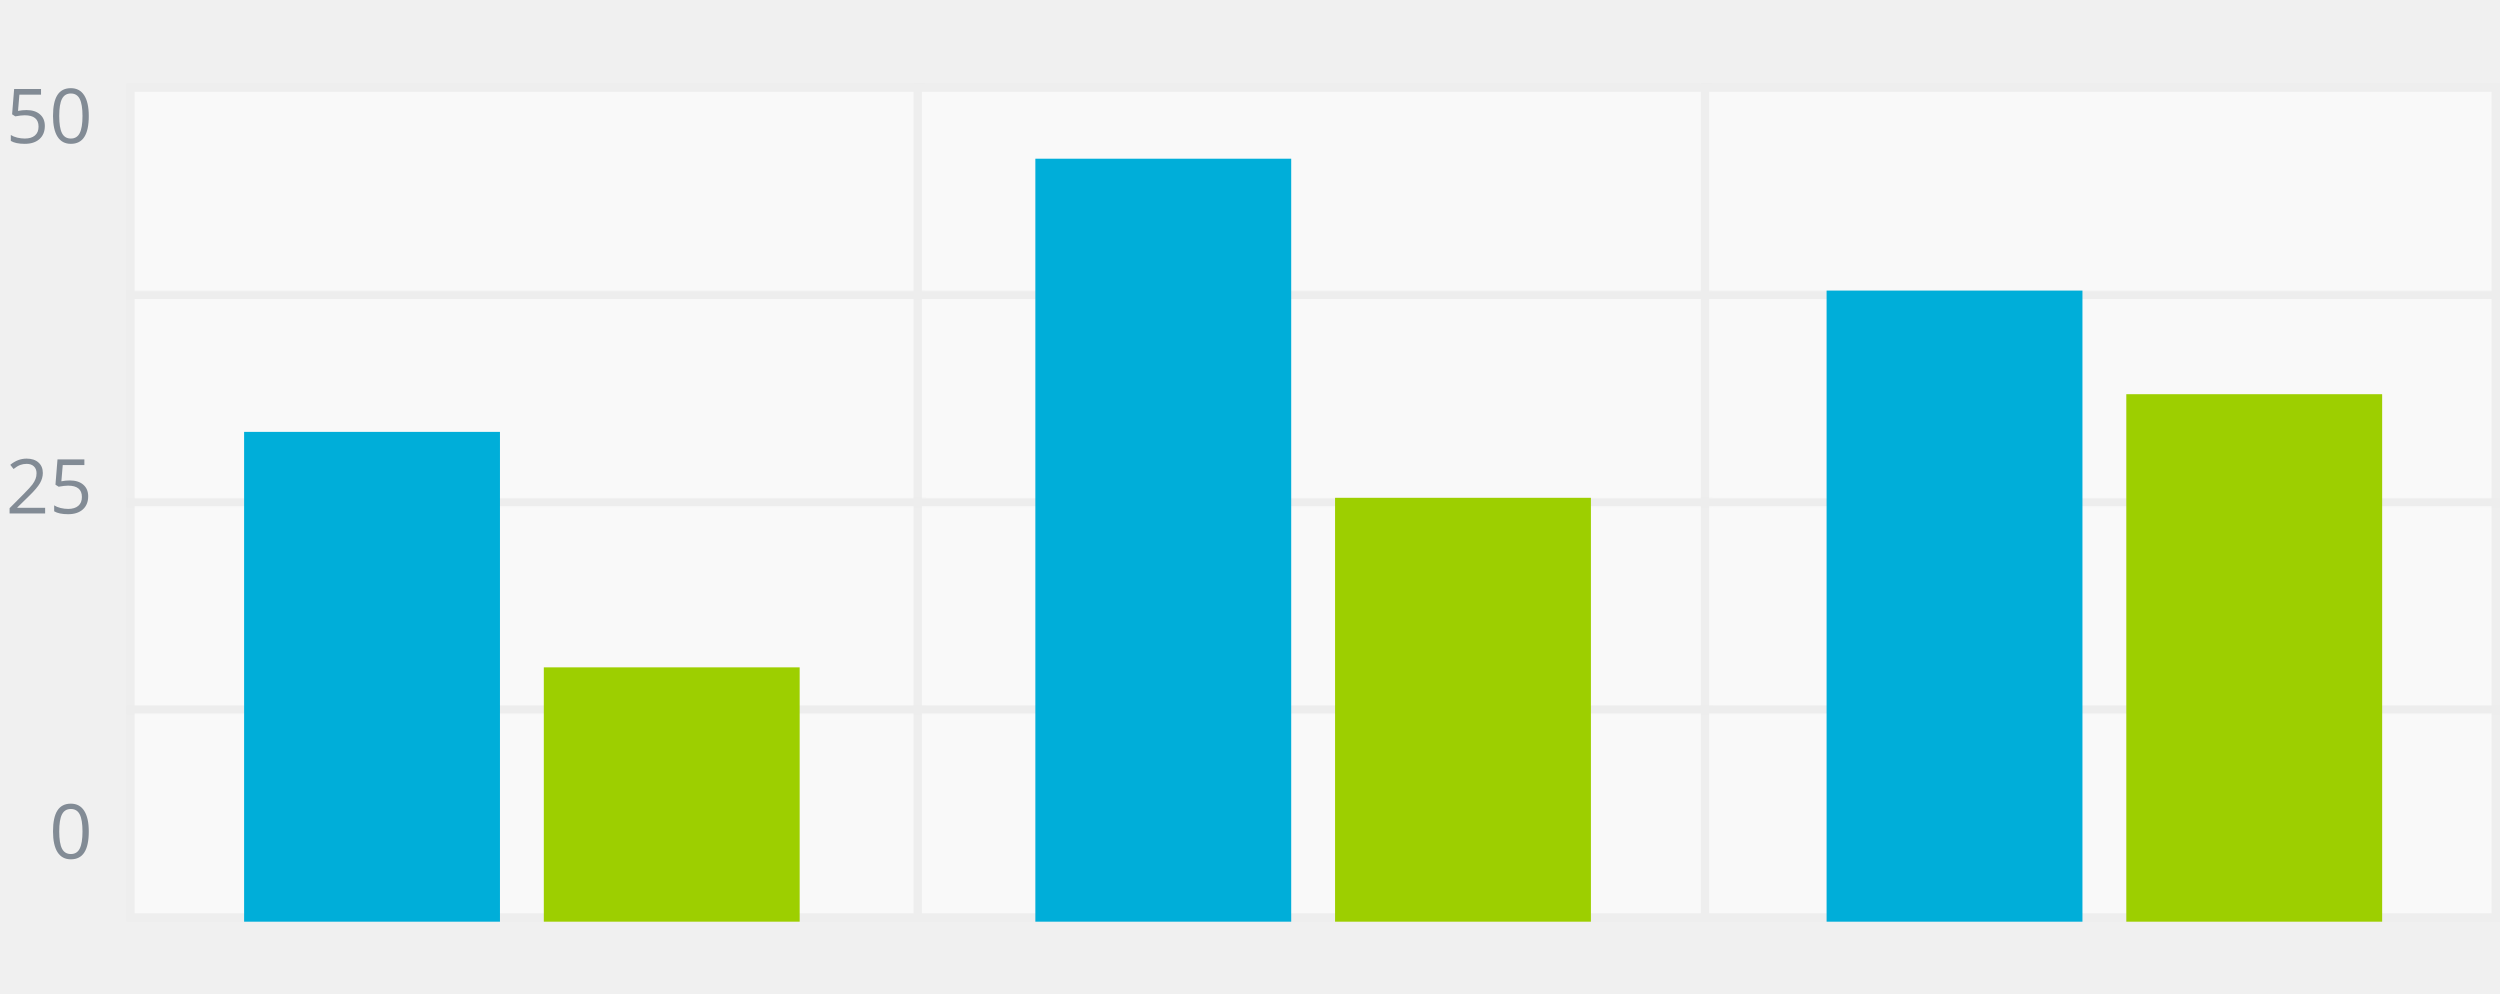
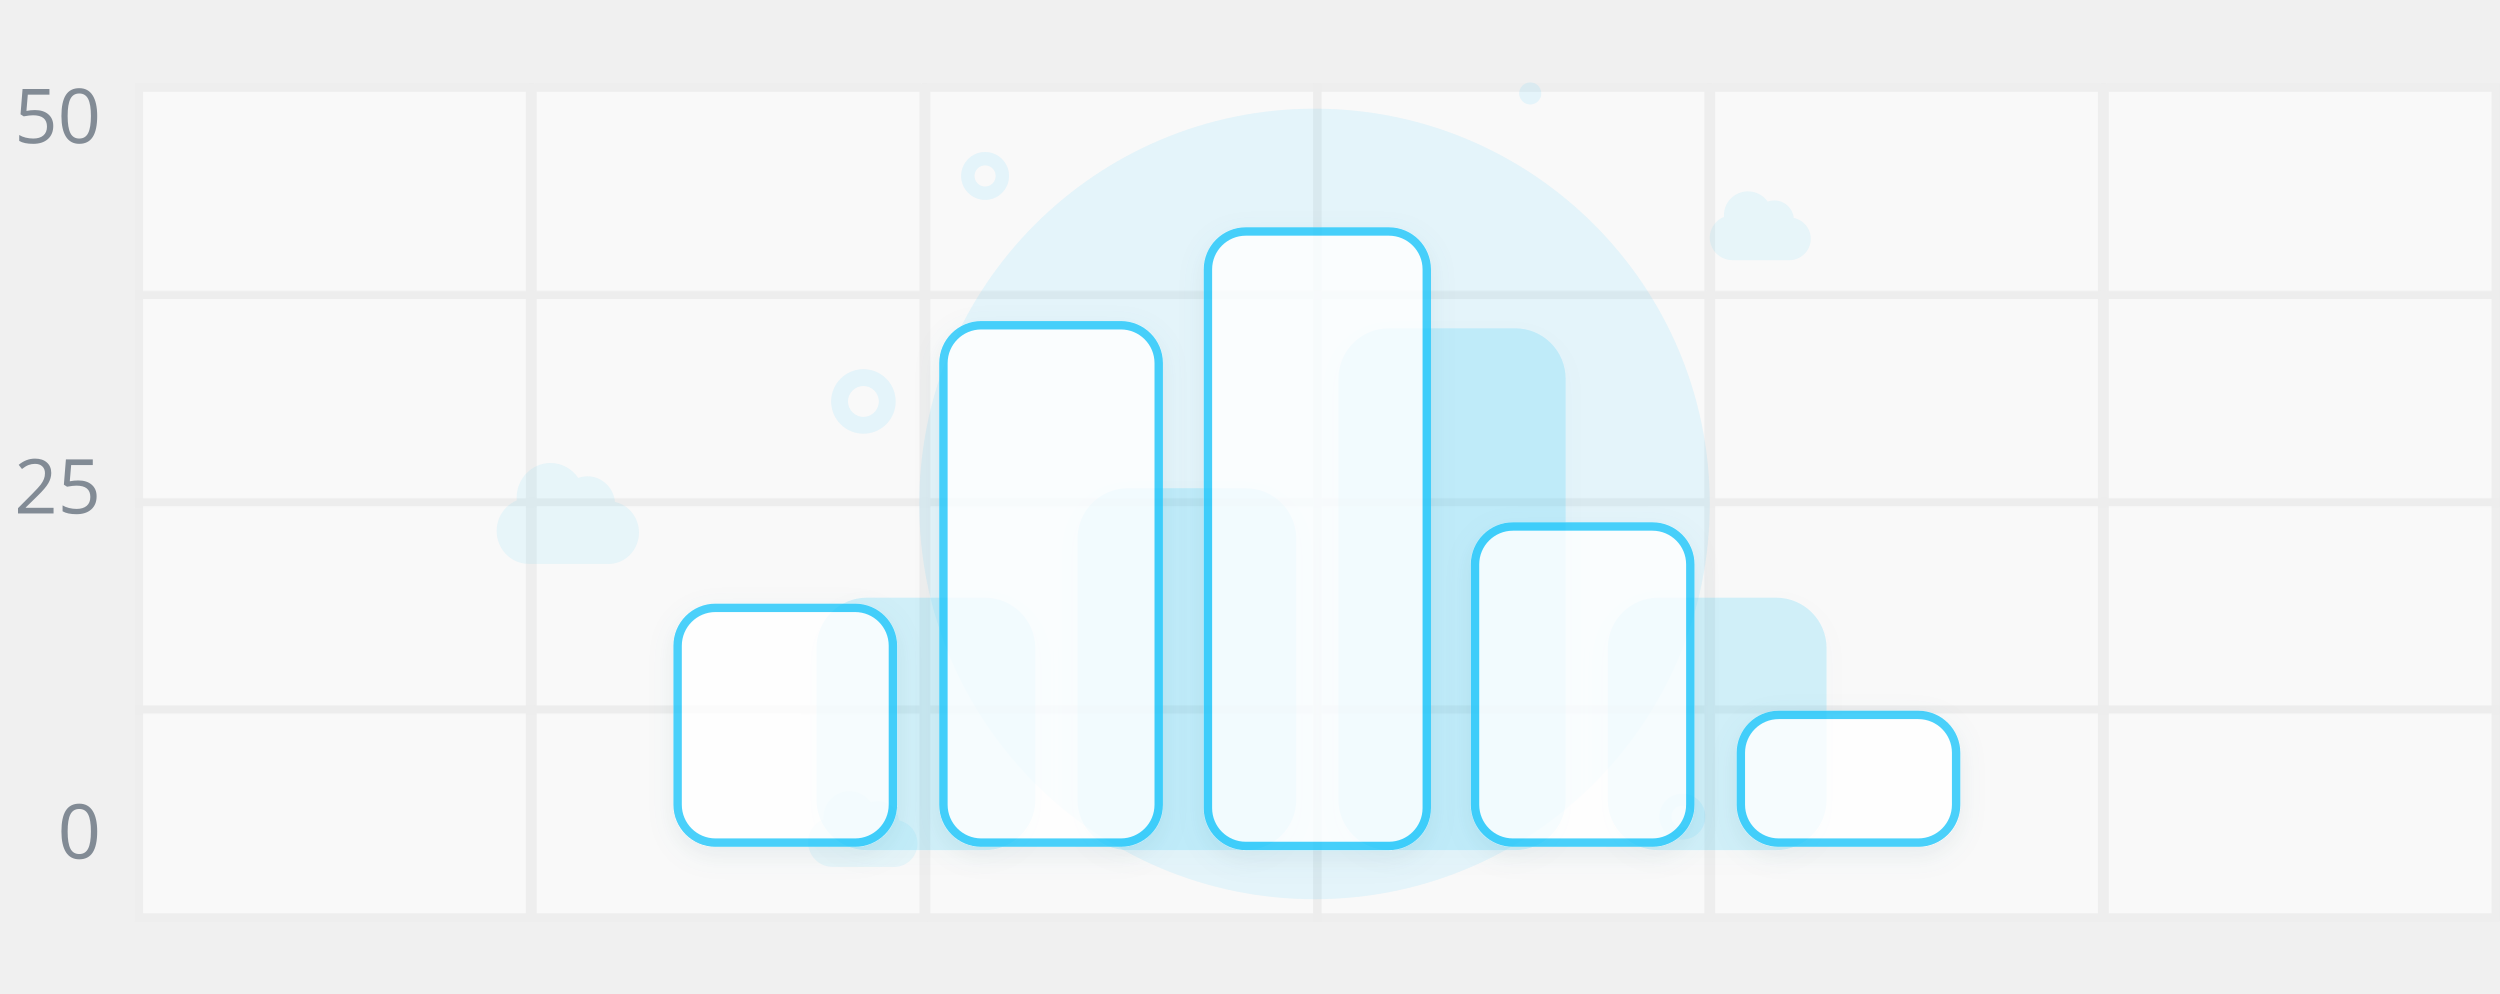
<svg xmlns="http://www.w3.org/2000/svg" width="297" height="118" viewBox="0 0 297 118" fill="none">
-   <g opacity="0.57">
-     <rect x="15.5" y="10.403" width="93.945" height="24.737" fill="white" stroke="#ECECEC" />
-     <rect x="109.028" y="10.403" width="93.945" height="24.737" fill="white" stroke="#ECECEC" />
-     <rect x="202.555" y="10.403" width="93.945" height="24.737" fill="white" stroke="#ECECEC" />
+   <g clip-path="url(#clip0_901_177331)">
+     <g opacity="0.57">
+       <rect x="16.5" y="10.403" width="46.472" height="24.737" fill="white" stroke="#ECECEC" />
+       <rect x="63.264" y="10.403" width="46.472" height="24.737" fill="white" stroke="#ECECEC" />
+       <rect x="110.028" y="10.403" width="46.472" height="24.737" fill="white" stroke="#ECECEC" />
+     </g>
+     <g opacity="0.57">
+       <rect x="16.5" y="35.022" width="46.472" height="24.737" fill="white" stroke="#ECECEC" />
+       <rect x="63.264" y="35.022" width="46.472" height="24.737" fill="white" stroke="#ECECEC" />
+       <rect x="110.028" y="35.022" width="46.472" height="24.737" fill="white" stroke="#ECECEC" />
+     </g>
+     <g opacity="0.57">
+       <rect x="16.5" y="59.64" width="46.472" height="24.737" fill="white" stroke="#ECECEC" />
+       <rect x="63.264" y="59.64" width="46.472" height="24.737" fill="white" stroke="#ECECEC" />
+       <rect x="110.028" y="59.64" width="46.472" height="24.737" fill="white" stroke="#ECECEC" />
+     </g>
+     <g opacity="0.57">
+       <rect x="16.5" y="84.258" width="46.472" height="24.737" fill="white" stroke="#ECECEC" />
+       <rect x="63.264" y="84.258" width="46.472" height="24.737" fill="white" stroke="#ECECEC" />
+       <rect x="110.028" y="84.258" width="46.472" height="24.737" fill="white" stroke="#ECECEC" />
+     </g>
+     <g opacity="0.57">
+       <rect x="156.5" y="10.403" width="46.472" height="24.737" fill="white" stroke="#ECECEC" />
+       <rect x="203.264" y="10.403" width="46.472" height="24.737" fill="white" stroke="#ECECEC" />
+       <rect x="250.027" y="10.403" width="46.472" height="24.737" fill="white" stroke="#ECECEC" />
+     </g>
+     <g opacity="0.57">
+       <rect x="156.5" y="35.022" width="46.472" height="24.737" fill="white" stroke="#ECECEC" />
+       <rect x="203.264" y="35.022" width="46.472" height="24.737" fill="white" stroke="#ECECEC" />
+       <rect x="250.027" y="35.022" width="46.472" height="24.737" fill="white" stroke="#ECECEC" />
+     </g>
+     <g opacity="0.57">
+       <rect x="156.5" y="59.64" width="46.472" height="24.737" fill="white" stroke="#ECECEC" />
+       <rect x="203.264" y="59.64" width="46.472" height="24.737" fill="white" stroke="#ECECEC" />
+       <rect x="250.027" y="59.64" width="46.472" height="24.737" fill="white" stroke="#ECECEC" />
+     </g>
+     <g opacity="0.57">
+       <rect x="156.5" y="84.258" width="46.472" height="24.737" fill="white" stroke="#ECECEC" />
+       <rect x="203.264" y="84.258" width="46.472" height="24.737" fill="white" stroke="#ECECEC" />
+       <rect x="250.027" y="84.258" width="46.472" height="24.737" fill="white" stroke="#ECECEC" />
+     </g>
+     <path d="M4.147 13.076C4.824 13.076 5.355 13.244 5.742 13.581C6.132 13.915 6.327 14.373 6.327 14.957C6.327 15.622 6.114 16.143 5.689 16.521C5.268 16.899 4.685 17.088 3.94 17.088C3.217 17.088 2.665 16.972 2.284 16.741V16.038C2.489 16.169 2.744 16.273 3.048 16.35C3.353 16.423 3.653 16.459 3.949 16.459C4.465 16.459 4.865 16.338 5.149 16.095C5.436 15.852 5.58 15.5 5.58 15.04C5.58 14.144 5.03 13.695 3.932 13.695C3.653 13.695 3.281 13.738 2.815 13.823L2.438 13.581L2.679 10.575H5.874V11.248H3.303L3.141 13.177C3.478 13.109 3.813 13.076 4.147 13.076ZM11.547 13.779C11.547 14.889 11.372 15.718 11.02 16.266C10.671 16.814 10.137 17.088 9.416 17.088C8.725 17.088 8.199 16.808 7.838 16.248C7.478 15.686 7.298 14.863 7.298 13.779C7.298 12.66 7.472 11.829 7.821 11.287C8.169 10.745 8.701 10.474 9.416 10.474C10.113 10.474 10.642 10.757 11.002 11.322C11.366 11.888 11.547 12.707 11.547 13.779ZM8.036 13.779C8.036 14.713 8.146 15.395 8.366 15.822C8.585 16.247 8.936 16.459 9.416 16.459C9.902 16.459 10.254 16.244 10.471 15.813C10.69 15.38 10.8 14.702 10.8 13.779C10.8 12.856 10.69 12.181 10.471 11.753C10.254 11.322 9.902 11.107 9.416 11.107C8.936 11.107 8.585 11.319 8.366 11.744C8.146 12.166 8.036 12.844 8.036 13.779Z" fill="#828B95" />
+     <path d="M6.362 61H2.139V60.372L3.831 58.671C4.346 58.149 4.686 57.777 4.85 57.555C5.014 57.332 5.137 57.115 5.219 56.904C5.301 56.693 5.342 56.466 5.342 56.223C5.342 55.88 5.238 55.609 5.03 55.41C4.822 55.208 4.534 55.107 4.165 55.107C3.898 55.107 3.645 55.151 3.404 55.239C3.167 55.327 2.902 55.486 2.609 55.718L2.222 55.221C2.814 54.729 3.458 54.483 4.156 54.483C4.759 54.483 5.232 54.638 5.575 54.949C5.918 55.256 6.089 55.671 6.089 56.192C6.089 56.6 5.975 57.002 5.747 57.401C5.518 57.799 5.09 58.303 4.463 58.913L3.057 60.288V60.323H6.362V61ZM9.297 57.076C9.974 57.076 10.506 57.244 10.893 57.581C11.282 57.915 11.477 58.373 11.477 58.956C11.477 59.622 11.265 60.143 10.84 60.521C10.418 60.899 9.835 61.088 9.091 61.088C8.367 61.088 7.815 60.972 7.434 60.741V60.038C7.639 60.169 7.894 60.273 8.199 60.35C8.503 60.423 8.804 60.459 9.1 60.459C9.615 60.459 10.015 60.338 10.299 60.095C10.586 59.852 10.73 59.5 10.73 59.04C10.73 58.144 10.181 57.695 9.082 57.695C8.804 57.695 8.432 57.738 7.966 57.823L7.588 57.581L7.83 54.575H11.024V55.248H8.454L8.291 57.177C8.628 57.109 8.963 57.076 9.297 57.076Z" fill="#828B95" />
+     <path d="M11.547 98.779C11.547 99.889 11.372 100.718 11.02 101.266C10.671 101.814 10.137 102.088 9.416 102.088C8.725 102.088 8.199 101.808 7.838 101.249C7.478 100.686 7.298 99.863 7.298 98.779C7.298 97.66 7.472 96.829 7.821 96.287C8.169 95.745 8.701 95.474 9.416 95.474C10.113 95.474 10.642 95.757 11.002 96.322C11.366 96.888 11.547 97.707 11.547 98.779ZM8.036 98.779C8.036 99.713 8.146 100.395 8.366 100.822C8.585 101.247 8.936 101.459 9.416 101.459C9.902 101.459 10.254 101.244 10.471 100.813C10.69 100.38 10.8 99.702 10.8 98.779C10.8 97.856 10.69 97.181 10.471 96.753C10.254 96.322 9.902 96.107 9.416 96.107C8.936 96.107 8.585 96.319 8.366 96.744C8.146 97.166 8.036 97.844 8.036 98.779Z" fill="#828B95" />
+     <path fill-rule="evenodd" clip-rule="evenodd" d="M102.574 51.525C104.69 51.525 106.406 49.809 106.406 47.692C106.406 45.576 104.69 43.86 102.574 43.86C100.457 43.86 98.742 45.576 98.742 47.692C98.742 49.809 100.457 51.525 102.574 51.525ZM102.574 49.525C103.586 49.525 104.406 48.704 104.406 47.693C104.406 46.681 103.586 45.86 102.574 45.86C101.562 45.86 100.742 46.681 100.742 47.693C100.742 48.704 101.562 49.525 102.574 49.525Z" fill="url(#paint0_linear_901_177331)" fill-opacity="0.1" />
+     <path fill-rule="evenodd" clip-rule="evenodd" d="M117.028 23.748C118.6 23.748 119.873 22.474 119.873 20.903C119.873 19.331 118.6 18.058 117.028 18.058C115.457 18.058 114.183 19.331 114.183 20.903C114.183 22.474 115.457 23.748 117.028 23.748ZM117.028 22.162C117.723 22.162 118.287 21.598 118.287 20.903C118.287 20.208 117.723 19.644 117.028 19.644C116.333 19.644 115.769 20.208 115.769 20.903C115.769 21.598 116.333 22.162 117.028 22.162Z" fill="url(#paint1_linear_901_177331)" fill-opacity="0.1" />
+     <path d="M183.104 11.099C183.104 11.823 182.516 12.411 181.791 12.411C181.067 12.411 180.479 11.823 180.479 11.099C180.479 10.374 181.067 9.786 181.791 9.786C182.516 9.786 183.104 10.374 183.104 11.099Z" fill="url(#paint2_linear_901_177331)" fill-opacity="0.1" />
+     <path fill-rule="evenodd" clip-rule="evenodd" d="M199.866 99.744C201.373 99.744 202.595 98.522 202.595 97.015C202.595 95.509 201.373 94.287 199.866 94.287C198.36 94.287 197.138 95.509 197.138 97.015C197.138 98.522 198.36 99.744 199.866 99.744ZM199.866 98.324C200.589 98.324 201.175 97.738 201.175 97.015C201.175 96.293 200.589 95.707 199.866 95.707C199.144 95.707 198.558 96.293 198.558 97.015C198.558 97.738 199.144 98.324 199.866 98.324Z" fill="url(#paint3_linear_901_177331)" fill-opacity="0.1" />
+     <circle cx="156.163" cy="59.868" r="46.957" fill="url(#paint4_linear_901_177331)" fill-opacity="0.1" />
+     <path opacity="0.08" fill-rule="evenodd" clip-rule="evenodd" d="M106.047 102.995H99.036C98.976 102.995 98.917 102.993 98.858 102.989C97.273 102.953 96 101.654 96 100.057C96.001 99.278 96.309 98.532 96.859 97.982C97.14 97.7 97.473 97.481 97.835 97.335C97.829 97.256 97.826 97.176 97.826 97.095C97.827 96.274 98.153 95.486 98.733 94.906C99.312 94.325 100.098 93.999 100.917 94C101.967 94.001 102.893 94.527 103.45 95.331C103.715 95.237 103.999 95.186 104.296 95.186C105.606 95.187 106.682 96.188 106.807 97.469C108.062 97.743 109.001 98.864 109 100.205C108.999 101.749 107.749 103.001 106.208 103C106.154 103 106.1 102.998 106.047 102.995V102.995Z" fill="#1EC6FA" />
+     <path opacity="0.08" fill-rule="evenodd" clip-rule="evenodd" d="M72.071 66.996H62.95C62.872 66.996 62.795 66.994 62.718 66.988C60.657 66.939 59 65.207 59 63.077C59.001 62.039 59.403 61.044 60.117 60.31C60.483 59.934 60.917 59.642 61.388 59.448C61.38 59.342 61.376 59.235 61.376 59.128C61.377 58.032 61.801 56.982 62.555 56.208C63.309 55.434 64.332 54.999 65.397 55C66.763 55.002 67.968 55.703 68.693 56.774C69.037 56.649 69.407 56.581 69.793 56.581C71.497 56.583 72.897 57.919 73.059 59.626C74.692 59.992 75.914 61.487 75.913 63.275C75.911 65.335 74.285 67.004 72.281 67.003C72.21 67.003 72.141 67.001 72.071 66.996V66.996Z" fill="#1EC6FA" />
+     <path opacity="0.08" fill-rule="evenodd" clip-rule="evenodd" d="M212.395 30.912H205.922C205.867 30.912 205.812 30.91 205.757 30.906C204.294 30.873 203.119 29.692 203.119 28.24C203.119 27.532 203.404 26.853 203.911 26.353C204.171 26.096 204.479 25.898 204.813 25.765C204.808 25.693 204.805 25.62 204.805 25.547C204.805 24.8 205.106 24.084 205.642 23.556C206.177 23.028 206.902 22.732 207.659 22.732C208.628 22.734 209.483 23.212 209.997 23.942C210.241 23.857 210.504 23.81 210.778 23.811C211.988 23.812 212.981 24.722 213.096 25.887C214.255 26.136 215.122 27.155 215.121 28.374C215.12 29.779 213.966 30.917 212.544 30.916C212.494 30.916 212.444 30.915 212.395 30.912V30.912Z" fill="#1EC6FA" />
+     <g opacity="0.2">
+       <g filter="url(#filter0_d_901_177331)">
+         <path d="M134 101C130.686 101 128 98.314 128 95L128 64C128 60.686 130.686 58 134 58L148 58C151.314 58 154 60.686 154 64L154 95C154 98.314 151.314 101 148 101L134 101Z" fill="#2FC6F6" />
+       </g>
+       <g filter="url(#filter1_d_901_177331)">
+         <path d="M165 101C161.686 101 159 98.314 159 95L159 45C159 41.686 161.686 39 165 39L180 39C183.314 39 186 41.686 186 45L186 95C186 98.314 183.314 101 180 101L165 101Z" fill="#2FC6F6" />
+       </g>
+       <g filter="url(#filter2_d_901_177331)">
+         <path d="M197 101C193.686 101 191 98.314 191 95L191 77C191 73.686 193.686 71 197 71L211 71C214.314 71 217 73.686 217 77L217 95C217 98.314 214.314 101 211 101L197 101Z" fill="#2FC6F6" />
+       </g>
+       <g filter="url(#filter3_d_901_177331)">
+         <path d="M103 101C99.686 101 97 98.314 97 95L97 77C97 73.686 99.686 71 103 71L117 71C120.314 71 123 73.686 123 77L123 95C123 98.314 120.314 101 117 101L103 101Z" fill="#2FC6F6" />
+       </g>
+     </g>
+     <g opacity="0.8" filter="url(#filter4_d_901_177331)">
+       <path d="M116.578 100.604C113.816 100.604 111.578 98.365 111.578 95.603L111.578 43.139C111.578 40.378 113.816 38.139 116.578 38.139L133.156 38.139C135.917 38.139 138.156 40.378 138.156 43.139L138.156 95.603C138.156 98.365 135.917 100.604 133.156 100.604L116.578 100.604Z" fill="white" />
+       <path d="M112.078 95.603L112.078 43.139C112.078 40.654 114.093 38.639 116.578 38.639L133.156 38.639C135.641 38.639 137.656 40.654 137.656 43.139L137.656 95.603C137.656 98.089 135.641 100.104 133.156 100.104L116.578 100.104C114.093 100.104 112.078 98.089 112.078 95.603Z" stroke="#1EC6FA" />
+     </g>
+     <g opacity="0.8" filter="url(#filter5_d_901_177331)">
+       <path d="M85 100.604C82.239 100.604 80 98.365 80 95.603L80 76.712C80 73.951 82.239 71.712 85 71.712L101.578 71.712C104.339 71.712 106.578 73.951 106.578 76.712L106.578 95.603C106.578 98.365 104.339 100.604 101.578 100.604L85 100.604Z" fill="white" />
+       <path d="M80.5 95.603L80.5 76.712C80.5 74.227 82.515 72.212 85 72.212L101.578 72.212C104.063 72.212 106.078 74.227 106.078 76.712L106.078 95.603C106.078 98.089 104.063 100.104 101.578 100.104L85 100.104C82.515 100.104 80.5 98.089 80.5 95.603Z" stroke="#1EC6FA" />
+     </g>
+     <g opacity="0.8" filter="url(#filter6_d_901_177331)">
+       <path d="M148 101C145.239 101 143 98.761 143 96L143 32C143 29.239 145.239 27 148 27L165 27C167.761 27 170 29.239 170 32L170 96C170 98.761 167.761 101 165 101L148 101Z" fill="white" />
+       <path d="M143.5 96L143.5 32C143.5 29.515 145.515 27.5 148 27.5L165 27.5C167.485 27.5 169.5 29.515 169.5 32L169.5 96C169.5 98.485 167.485 100.5 165 100.5L148 100.5C145.515 100.5 143.5 98.485 143.5 96Z" stroke="#1EC6FA" />
+     </g>
+     <g opacity="0.8" filter="url(#filter7_d_901_177331)">
+       <path d="M179.733 100.604C176.972 100.604 174.733 98.365 174.733 95.603L174.733 67.047C174.733 64.286 176.972 62.047 179.733 62.047L196.311 62.047C199.073 62.047 201.311 64.286 201.311 67.047L201.311 95.603C201.311 98.365 199.073 100.604 196.311 100.604L179.733 100.604Z" fill="white" />
+       <path d="M175.233 95.603L175.233 67.047C175.233 64.562 177.248 62.547 179.733 62.547L196.311 62.547C198.796 62.547 200.811 64.562 200.811 67.047L200.811 95.603C200.811 98.089 198.796 100.104 196.311 100.104L179.733 100.104C177.248 100.104 175.233 98.089 175.233 95.603Z" stroke="#1EC6FA" />
+     </g>
+     <g opacity="0.8" filter="url(#filter8_d_901_177331)">
+       <path d="M211.312 100.604C208.55 100.604 206.312 98.365 206.312 95.603L206.312 89.429C206.312 86.668 208.55 84.429 211.312 84.429L227.889 84.429C230.651 84.429 232.889 86.668 232.889 89.429L232.889 95.603C232.889 98.365 230.651 100.604 227.889 100.604L211.312 100.604Z" fill="white" />
+       <path d="M206.812 95.603L206.812 89.429C206.812 86.944 208.826 84.929 211.312 84.929L227.889 84.929C230.375 84.929 232.389 86.944 232.389 89.429L232.389 95.603C232.389 98.089 230.375 100.104 227.889 100.104L211.312 100.104C208.826 100.104 206.812 98.089 206.812 95.603Z" stroke="#1EC6FA" />
+     </g>
  </g>
-   <g opacity="0.57">
-     <rect x="15.5" y="35.022" width="93.945" height="24.737" fill="white" stroke="#ECECEC" />
-     <rect x="109.028" y="35.022" width="93.945" height="24.737" fill="white" stroke="#ECECEC" />
-     <rect x="202.555" y="35.022" width="93.945" height="24.737" fill="white" stroke="#ECECEC" />
-   </g>
-   <g opacity="0.57">
-     <rect x="15.5" y="59.64" width="93.945" height="24.737" fill="white" stroke="#ECECEC" />
-     <rect x="109.028" y="59.64" width="93.945" height="24.737" fill="white" stroke="#ECECEC" />
-     <rect x="202.555" y="59.64" width="93.945" height="24.737" fill="white" stroke="#ECECEC" />
-   </g>
-   <g opacity="0.57">
-     <rect x="15.5" y="84.258" width="93.945" height="24.737" fill="white" stroke="#ECECEC" />
-     <rect x="109.028" y="84.258" width="93.945" height="24.737" fill="white" stroke="#ECECEC" />
-     <rect x="202.555" y="84.258" width="93.945" height="24.737" fill="white" stroke="#ECECEC" />
-   </g>
-   <rect x="29" y="51.307" width="30.395" height="58.189" fill="#00AED9" />
-   <rect x="64.605" y="79.282" width="30.395" height="30.213" fill="#9DCF00" />
-   <rect x="123" y="18.855" width="30.395" height="90.64" fill="#00AED9" />
-   <rect x="158.605" y="59.14" width="30.395" height="50.356" fill="#9DCF00" />
-   <rect x="217" y="34.522" width="30.395" height="74.974" fill="#00AED9" />
-   <rect x="252.605" y="46.831" width="30.395" height="62.665" fill="#9DCF00" />
-   <path d="M3.147 13.076C3.824 13.076 4.355 13.244 4.742 13.581C5.132 13.915 5.327 14.373 5.327 14.957C5.327 15.622 5.114 16.143 4.689 16.521C4.268 16.899 3.685 17.088 2.94 17.088C2.217 17.088 1.665 16.972 1.284 16.741V16.038C1.489 16.169 1.744 16.273 2.048 16.35C2.353 16.423 2.653 16.459 2.949 16.459C3.465 16.459 3.865 16.338 4.149 16.095C4.436 15.852 4.58 15.5 4.58 15.04C4.58 14.144 4.03 13.695 2.932 13.695C2.653 13.695 2.281 13.738 1.815 13.823L1.438 13.581L1.679 10.575H4.874V11.248H2.303L2.141 13.177C2.478 13.109 2.813 13.076 3.147 13.076ZM10.547 13.779C10.547 14.889 10.372 15.718 10.02 16.266C9.671 16.814 9.137 17.088 8.416 17.088C7.725 17.088 7.199 16.808 6.838 16.248C6.478 15.686 6.298 14.863 6.298 13.779C6.298 12.66 6.472 11.829 6.821 11.287C7.169 10.745 7.701 10.474 8.416 10.474C9.113 10.474 9.642 10.757 10.002 11.322C10.366 11.888 10.547 12.707 10.547 13.779ZM7.036 13.779C7.036 14.713 7.146 15.395 7.366 15.822C7.585 16.247 7.936 16.459 8.416 16.459C8.902 16.459 9.254 16.244 9.471 15.813C9.69 15.38 9.8 14.702 9.8 13.779C9.8 12.856 9.69 12.181 9.471 11.753C9.254 11.322 8.902 11.107 8.416 11.107C7.936 11.107 7.585 11.319 7.366 11.744C7.146 12.166 7.036 12.844 7.036 13.779Z" fill="#828B95" />
-   <path d="M5.362 61H1.139V60.372L2.831 58.671C3.346 58.149 3.686 57.777 3.85 57.555C4.014 57.332 4.137 57.115 4.219 56.904C4.301 56.693 4.342 56.466 4.342 56.223C4.342 55.88 4.238 55.609 4.03 55.41C3.822 55.208 3.534 55.107 3.165 55.107C2.898 55.107 2.645 55.151 2.404 55.239C2.167 55.327 1.902 55.486 1.609 55.718L1.222 55.221C1.814 54.729 2.458 54.483 3.156 54.483C3.759 54.483 4.232 54.638 4.575 54.949C4.918 55.256 5.089 55.671 5.089 56.192C5.089 56.6 4.975 57.002 4.747 57.401C4.518 57.799 4.09 58.303 3.463 58.913L2.057 60.288V60.323H5.362V61ZM8.297 57.076C8.974 57.076 9.506 57.244 9.893 57.581C10.282 57.915 10.477 58.373 10.477 58.956C10.477 59.622 10.265 60.143 9.84 60.521C9.418 60.899 8.835 61.088 8.091 61.088C7.367 61.088 6.815 60.972 6.434 60.741V60.038C6.639 60.169 6.894 60.273 7.199 60.35C7.503 60.423 7.804 60.459 8.1 60.459C8.615 60.459 9.015 60.338 9.299 60.095C9.586 59.852 9.73 59.5 9.73 59.04C9.73 58.144 9.181 57.695 8.082 57.695C7.804 57.695 7.432 57.738 6.966 57.823L6.588 57.581L6.83 54.575H10.024V55.248H7.454L7.291 57.177C7.628 57.109 7.963 57.076 8.297 57.076Z" fill="#828B95" />
-   <path d="M10.547 98.779C10.547 99.889 10.372 100.718 10.02 101.266C9.671 101.814 9.137 102.088 8.416 102.088C7.725 102.088 7.199 101.808 6.838 101.249C6.478 100.686 6.298 99.863 6.298 98.779C6.298 97.66 6.472 96.829 6.821 96.287C7.169 95.745 7.701 95.474 8.416 95.474C9.113 95.474 9.642 95.757 10.002 96.322C10.366 96.888 10.547 97.707 10.547 98.779ZM7.036 98.779C7.036 99.713 7.146 100.395 7.366 100.822C7.585 101.247 7.936 101.459 8.416 101.459C8.902 101.459 9.254 101.244 9.471 100.813C9.69 100.38 9.8 99.702 9.8 98.779C9.8 97.856 9.69 97.181 9.471 96.753C9.254 96.322 8.902 96.107 8.416 96.107C7.936 96.107 7.585 96.319 7.366 96.744C7.146 97.166 7.036 97.844 7.036 98.779Z" fill="#828B95" />
+   <defs>
+     <filter id="filter0_d_901_177331" x="125" y="56" width="32" height="49" filterUnits="userSpaceOnUse" color-interpolation-filters="sRGB">
+       <feFlood flood-opacity="0" result="BackgroundImageFix" />
+       <feColorMatrix in="SourceAlpha" type="matrix" values="0 0 0 0 0 0 0 0 0 0 0 0 0 0 0 0 0 0 127 0" result="hardAlpha" />
+       <feOffset dy="1" />
+       <feGaussianBlur stdDeviation="1.5" />
+       <feComposite in2="hardAlpha" operator="out" />
+       <feColorMatrix type="matrix" values="0 0 0 0 0 0 0 0 0 0.294 0 0 0 0 0.388 0 0 0 0.09 0" />
+       <feBlend mode="normal" in2="BackgroundImageFix" result="effect1_dropShadow_901_177331" />
+       <feBlend mode="normal" in="SourceGraphic" in2="effect1_dropShadow_901_177331" result="shape" />
+     </filter>
+     <filter id="filter1_d_901_177331" x="156" y="37" width="33" height="68" filterUnits="userSpaceOnUse" color-interpolation-filters="sRGB">
+       <feFlood flood-opacity="0" result="BackgroundImageFix" />
+       <feColorMatrix in="SourceAlpha" type="matrix" values="0 0 0 0 0 0 0 0 0 0 0 0 0 0 0 0 0 0 127 0" result="hardAlpha" />
+       <feOffset dy="1" />
+       <feGaussianBlur stdDeviation="1.5" />
+       <feComposite in2="hardAlpha" operator="out" />
+       <feColorMatrix type="matrix" values="0 0 0 0 0 0 0 0 0 0.294 0 0 0 0 0.388 0 0 0 0.09 0" />
+       <feBlend mode="normal" in2="BackgroundImageFix" result="effect1_dropShadow_901_177331" />
+       <feBlend mode="normal" in="SourceGraphic" in2="effect1_dropShadow_901_177331" result="shape" />
+     </filter>
+     <filter id="filter2_d_901_177331" x="188" y="69" width="32" height="36" filterUnits="userSpaceOnUse" color-interpolation-filters="sRGB">
+       <feFlood flood-opacity="0" result="BackgroundImageFix" />
+       <feColorMatrix in="SourceAlpha" type="matrix" values="0 0 0 0 0 0 0 0 0 0 0 0 0 0 0 0 0 0 127 0" result="hardAlpha" />
+       <feOffset dy="1" />
+       <feGaussianBlur stdDeviation="1.5" />
+       <feComposite in2="hardAlpha" operator="out" />
+       <feColorMatrix type="matrix" values="0 0 0 0 0 0 0 0 0 0.294 0 0 0 0 0.388 0 0 0 0.09 0" />
+       <feBlend mode="normal" in2="BackgroundImageFix" result="effect1_dropShadow_901_177331" />
+       <feBlend mode="normal" in="SourceGraphic" in2="effect1_dropShadow_901_177331" result="shape" />
+     </filter>
+     <filter id="filter3_d_901_177331" x="94" y="69" width="32" height="36" filterUnits="userSpaceOnUse" color-interpolation-filters="sRGB">
+       <feFlood flood-opacity="0" result="BackgroundImageFix" />
+       <feColorMatrix in="SourceAlpha" type="matrix" values="0 0 0 0 0 0 0 0 0 0 0 0 0 0 0 0 0 0 127 0" result="hardAlpha" />
+       <feOffset dy="1" />
+       <feGaussianBlur stdDeviation="1.5" />
+       <feComposite in2="hardAlpha" operator="out" />
+       <feColorMatrix type="matrix" values="0 0 0 0 0 0 0 0 0 0.294 0 0 0 0 0.388 0 0 0 0.09 0" />
+       <feBlend mode="normal" in2="BackgroundImageFix" result="effect1_dropShadow_901_177331" />
+       <feBlend mode="normal" in="SourceGraphic" in2="effect1_dropShadow_901_177331" result="shape" />
+     </filter>
+     <filter id="filter4_d_901_177331" x="108.578" y="36.139" width="32.578" height="68.465" filterUnits="userSpaceOnUse" color-interpolation-filters="sRGB">
+       <feFlood flood-opacity="0" result="BackgroundImageFix" />
+       <feColorMatrix in="SourceAlpha" type="matrix" values="0 0 0 0 0 0 0 0 0 0 0 0 0 0 0 0 0 0 127 0" result="hardAlpha" />
+       <feOffset dy="1" />
+       <feGaussianBlur stdDeviation="1.5" />
+       <feComposite in2="hardAlpha" operator="out" />
+       <feColorMatrix type="matrix" values="0 0 0 0 0 0 0 0 0 0.294 0 0 0 0 0.388 0 0 0 0.09 0" />
+       <feBlend mode="normal" in2="BackgroundImageFix" result="effect1_dropShadow_901_177331" />
+       <feBlend mode="normal" in="SourceGraphic" in2="effect1_dropShadow_901_177331" result="shape" />
+     </filter>
+     <filter id="filter5_d_901_177331" x="77" y="69.712" width="32.578" height="34.892" filterUnits="userSpaceOnUse" color-interpolation-filters="sRGB">
+       <feFlood flood-opacity="0" result="BackgroundImageFix" />
+       <feColorMatrix in="SourceAlpha" type="matrix" values="0 0 0 0 0 0 0 0 0 0 0 0 0 0 0 0 0 0 127 0" result="hardAlpha" />
+       <feOffset dy="1" />
+       <feGaussianBlur stdDeviation="1.5" />
+       <feComposite in2="hardAlpha" operator="out" />
+       <feColorMatrix type="matrix" values="0 0 0 0 0 0 0 0 0 0.294 0 0 0 0 0.388 0 0 0 0.09 0" />
+       <feBlend mode="normal" in2="BackgroundImageFix" result="effect1_dropShadow_901_177331" />
+       <feBlend mode="normal" in="SourceGraphic" in2="effect1_dropShadow_901_177331" result="shape" />
+     </filter>
+     <filter id="filter6_d_901_177331" x="140" y="25" width="33" height="80" filterUnits="userSpaceOnUse" color-interpolation-filters="sRGB">
+       <feFlood flood-opacity="0" result="BackgroundImageFix" />
+       <feColorMatrix in="SourceAlpha" type="matrix" values="0 0 0 0 0 0 0 0 0 0 0 0 0 0 0 0 0 0 127 0" result="hardAlpha" />
+       <feOffset dy="1" />
+       <feGaussianBlur stdDeviation="1.5" />
+       <feComposite in2="hardAlpha" operator="out" />
+       <feColorMatrix type="matrix" values="0 0 0 0 0 0 0 0 0 0.294 0 0 0 0 0.388 0 0 0 0.09 0" />
+       <feBlend mode="normal" in2="BackgroundImageFix" result="effect1_dropShadow_901_177331" />
+       <feBlend mode="normal" in="SourceGraphic" in2="effect1_dropShadow_901_177331" result="shape" />
+     </filter>
+     <filter id="filter7_d_901_177331" x="171.733" y="60.047" width="32.578" height="44.557" filterUnits="userSpaceOnUse" color-interpolation-filters="sRGB">
+       <feFlood flood-opacity="0" result="BackgroundImageFix" />
+       <feColorMatrix in="SourceAlpha" type="matrix" values="0 0 0 0 0 0 0 0 0 0 0 0 0 0 0 0 0 0 127 0" result="hardAlpha" />
+       <feOffset dy="1" />
+       <feGaussianBlur stdDeviation="1.5" />
+       <feComposite in2="hardAlpha" operator="out" />
+       <feColorMatrix type="matrix" values="0 0 0 0 0 0 0 0 0 0.294 0 0 0 0 0.388 0 0 0 0.09 0" />
+       <feBlend mode="normal" in2="BackgroundImageFix" result="effect1_dropShadow_901_177331" />
+       <feBlend mode="normal" in="SourceGraphic" in2="effect1_dropShadow_901_177331" result="shape" />
+     </filter>
+     <filter id="filter8_d_901_177331" x="203.312" y="82.429" width="32.578" height="22.175" filterUnits="userSpaceOnUse" color-interpolation-filters="sRGB">
+       <feFlood flood-opacity="0" result="BackgroundImageFix" />
+       <feColorMatrix in="SourceAlpha" type="matrix" values="0 0 0 0 0 0 0 0 0 0 0 0 0 0 0 0 0 0 127 0" result="hardAlpha" />
+       <feOffset dy="1" />
+       <feGaussianBlur stdDeviation="1.5" />
+       <feComposite in2="hardAlpha" operator="out" />
+       <feColorMatrix type="matrix" values="0 0 0 0 0 0 0 0 0 0.294 0 0 0 0 0.388 0 0 0 0.09 0" />
+       <feBlend mode="normal" in2="BackgroundImageFix" result="effect1_dropShadow_901_177331" />
+       <feBlend mode="normal" in="SourceGraphic" in2="effect1_dropShadow_901_177331" result="shape" />
+     </filter>
+     <linearGradient id="paint0_linear_901_177331" x1="102.574" y1="43.86" x2="102.574" y2="51.525" gradientUnits="userSpaceOnUse">
+       <stop stop-color="#1EC6FA" />
+       <stop offset="1" stop-color="#1EC6FA" />
+     </linearGradient>
+     <linearGradient id="paint1_linear_901_177331" x1="117.028" y1="18.058" x2="117.028" y2="23.748" gradientUnits="userSpaceOnUse">
+       <stop stop-color="#1EC6FA" />
+       <stop offset="1" stop-color="#1EC6FA" />
+     </linearGradient>
+     <linearGradient id="paint2_linear_901_177331" x1="173.715" y1="7.409" x2="173.715" y2="13.1" gradientUnits="userSpaceOnUse">
+       <stop stop-color="#1EC6FA" />
+       <stop offset="1" stop-color="#1EC6FA" />
+     </linearGradient>
+     <linearGradient id="paint3_linear_901_177331" x1="199.866" y1="94.287" x2="199.866" y2="99.744" gradientUnits="userSpaceOnUse">
+       <stop stop-color="#1EC6FA" />
+       <stop offset="1" stop-color="#1EC6FA" />
+     </linearGradient>
+     <linearGradient id="paint4_linear_901_177331" x1="156.163" y1="12.911" x2="156.163" y2="106.826" gradientUnits="userSpaceOnUse">
+       <stop stop-color="#1EC6FA" />
+       <stop offset="1" stop-color="#1EC6FA" />
+     </linearGradient>
+     <clipPath id="clip0_901_177331">
+       <rect width="297" height="118" fill="white" />
+     </clipPath>
+   </defs>
</svg>
